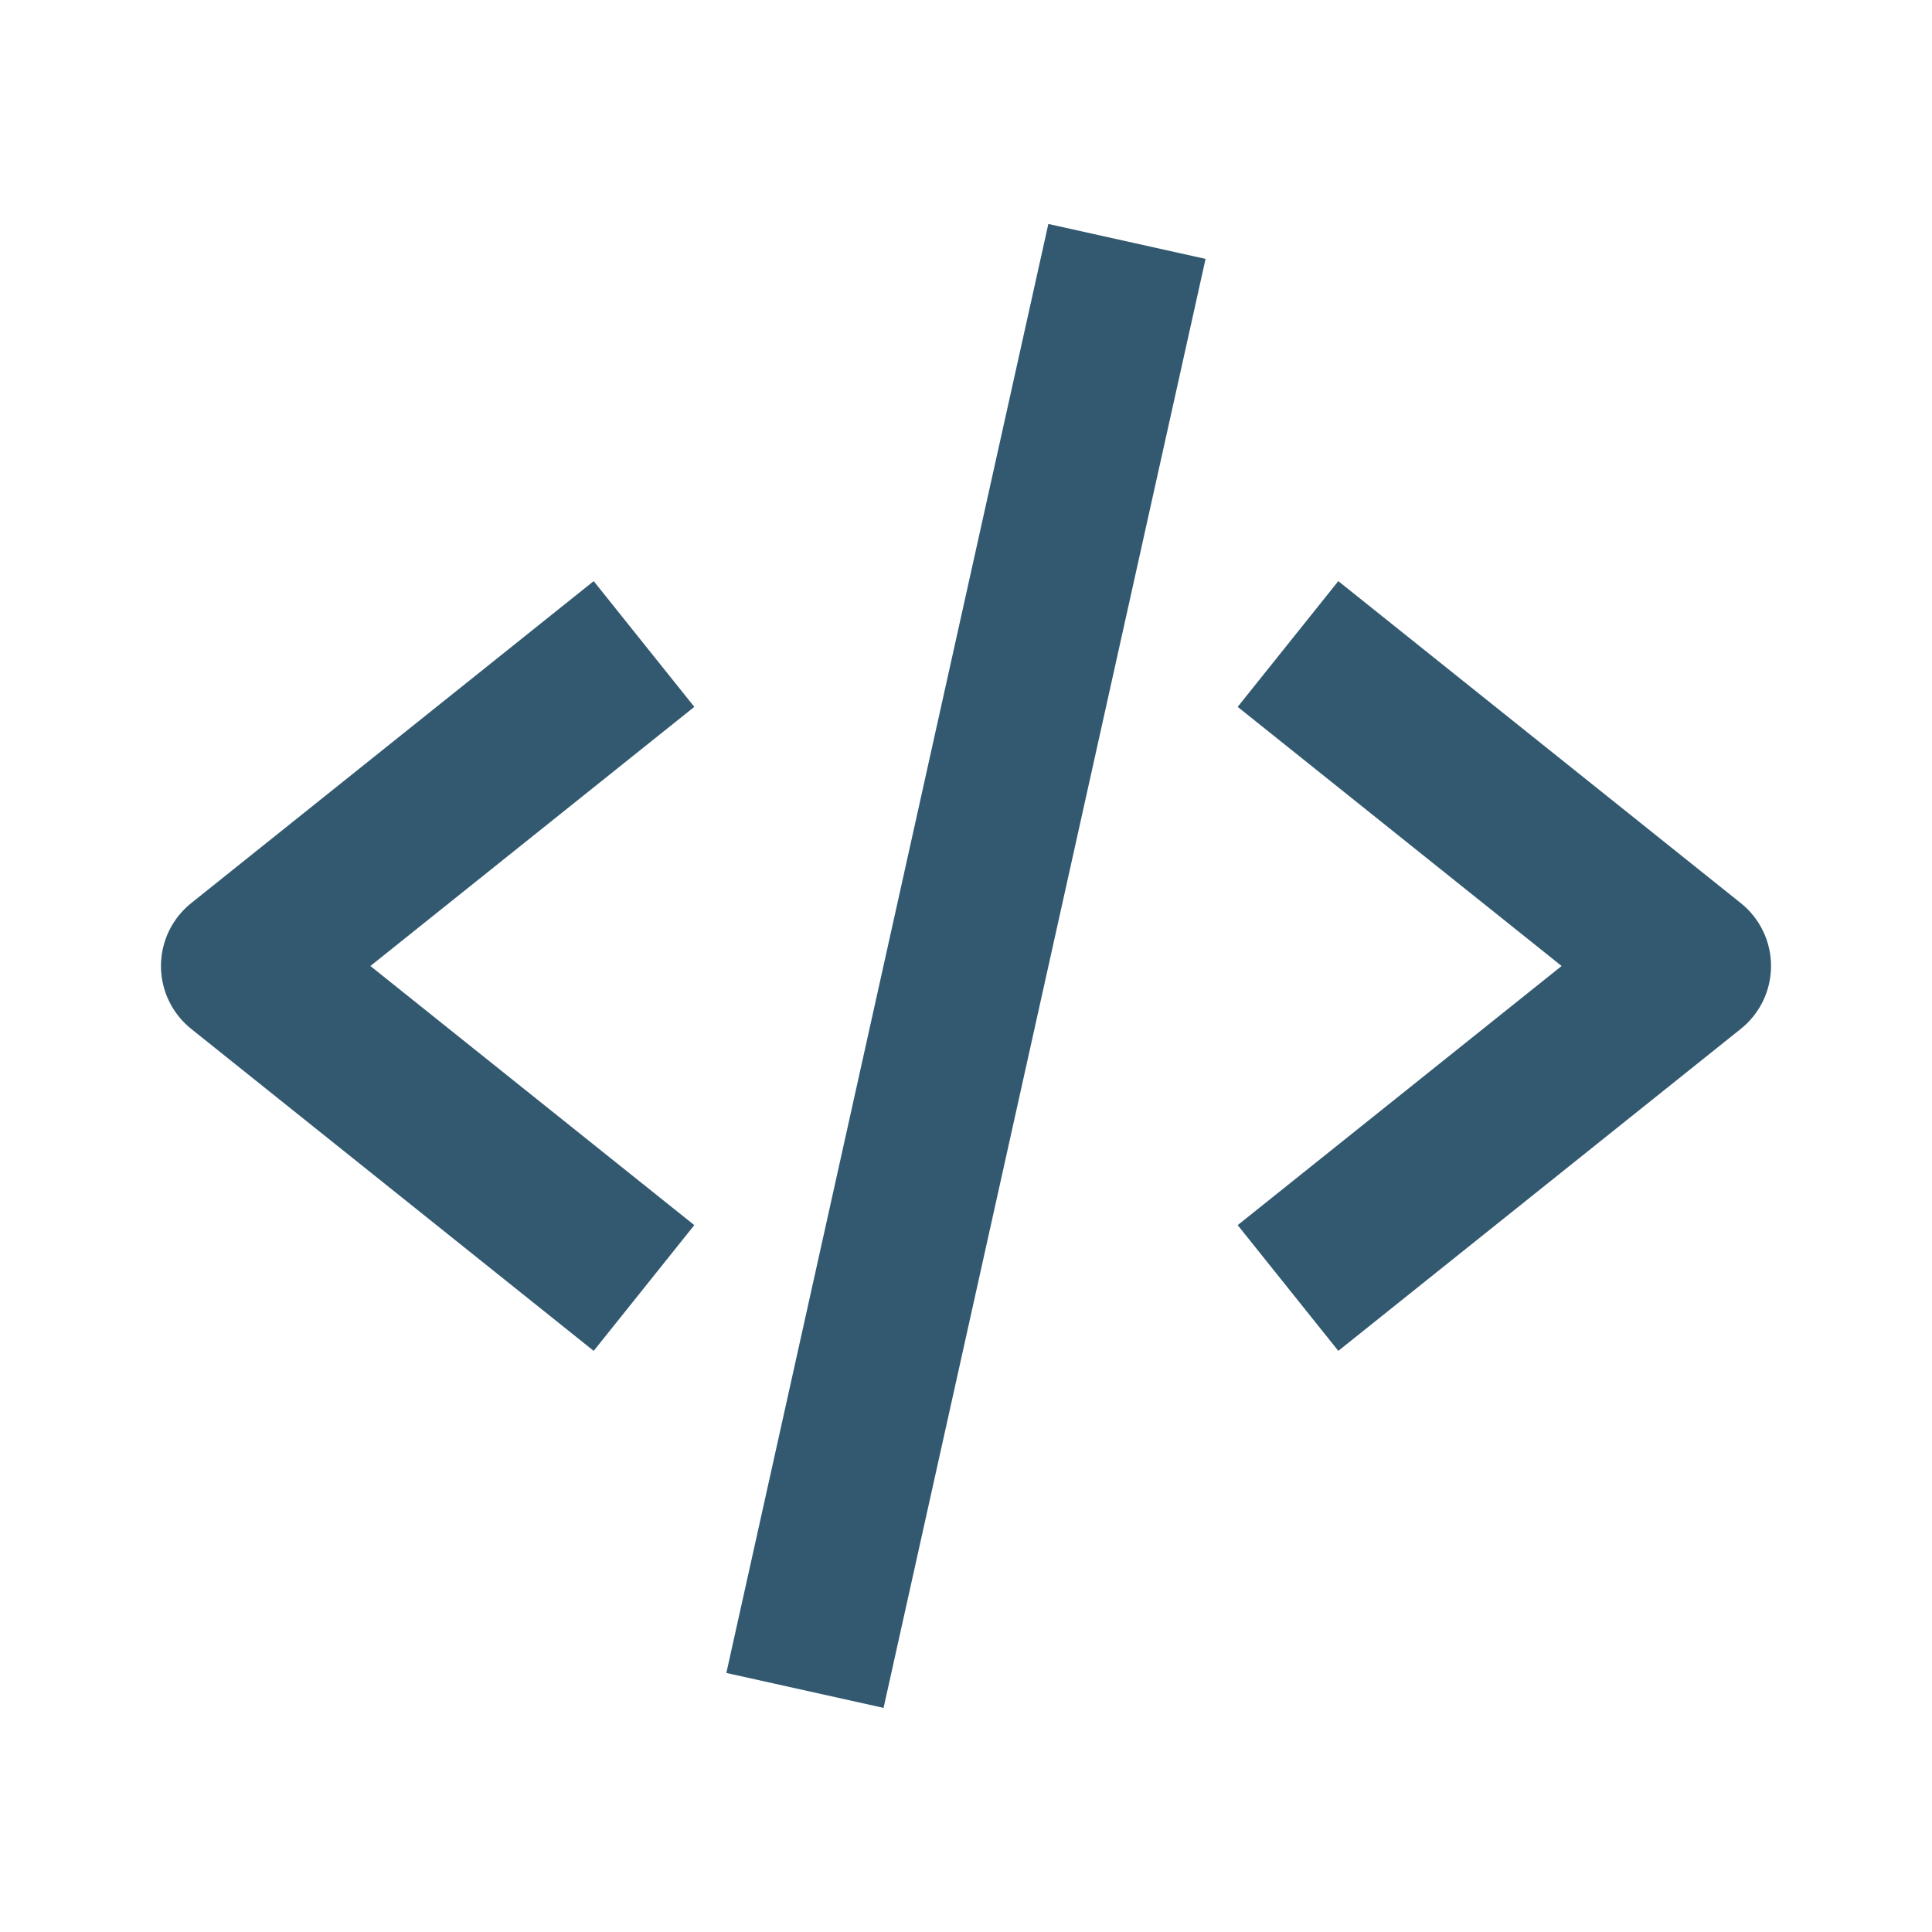
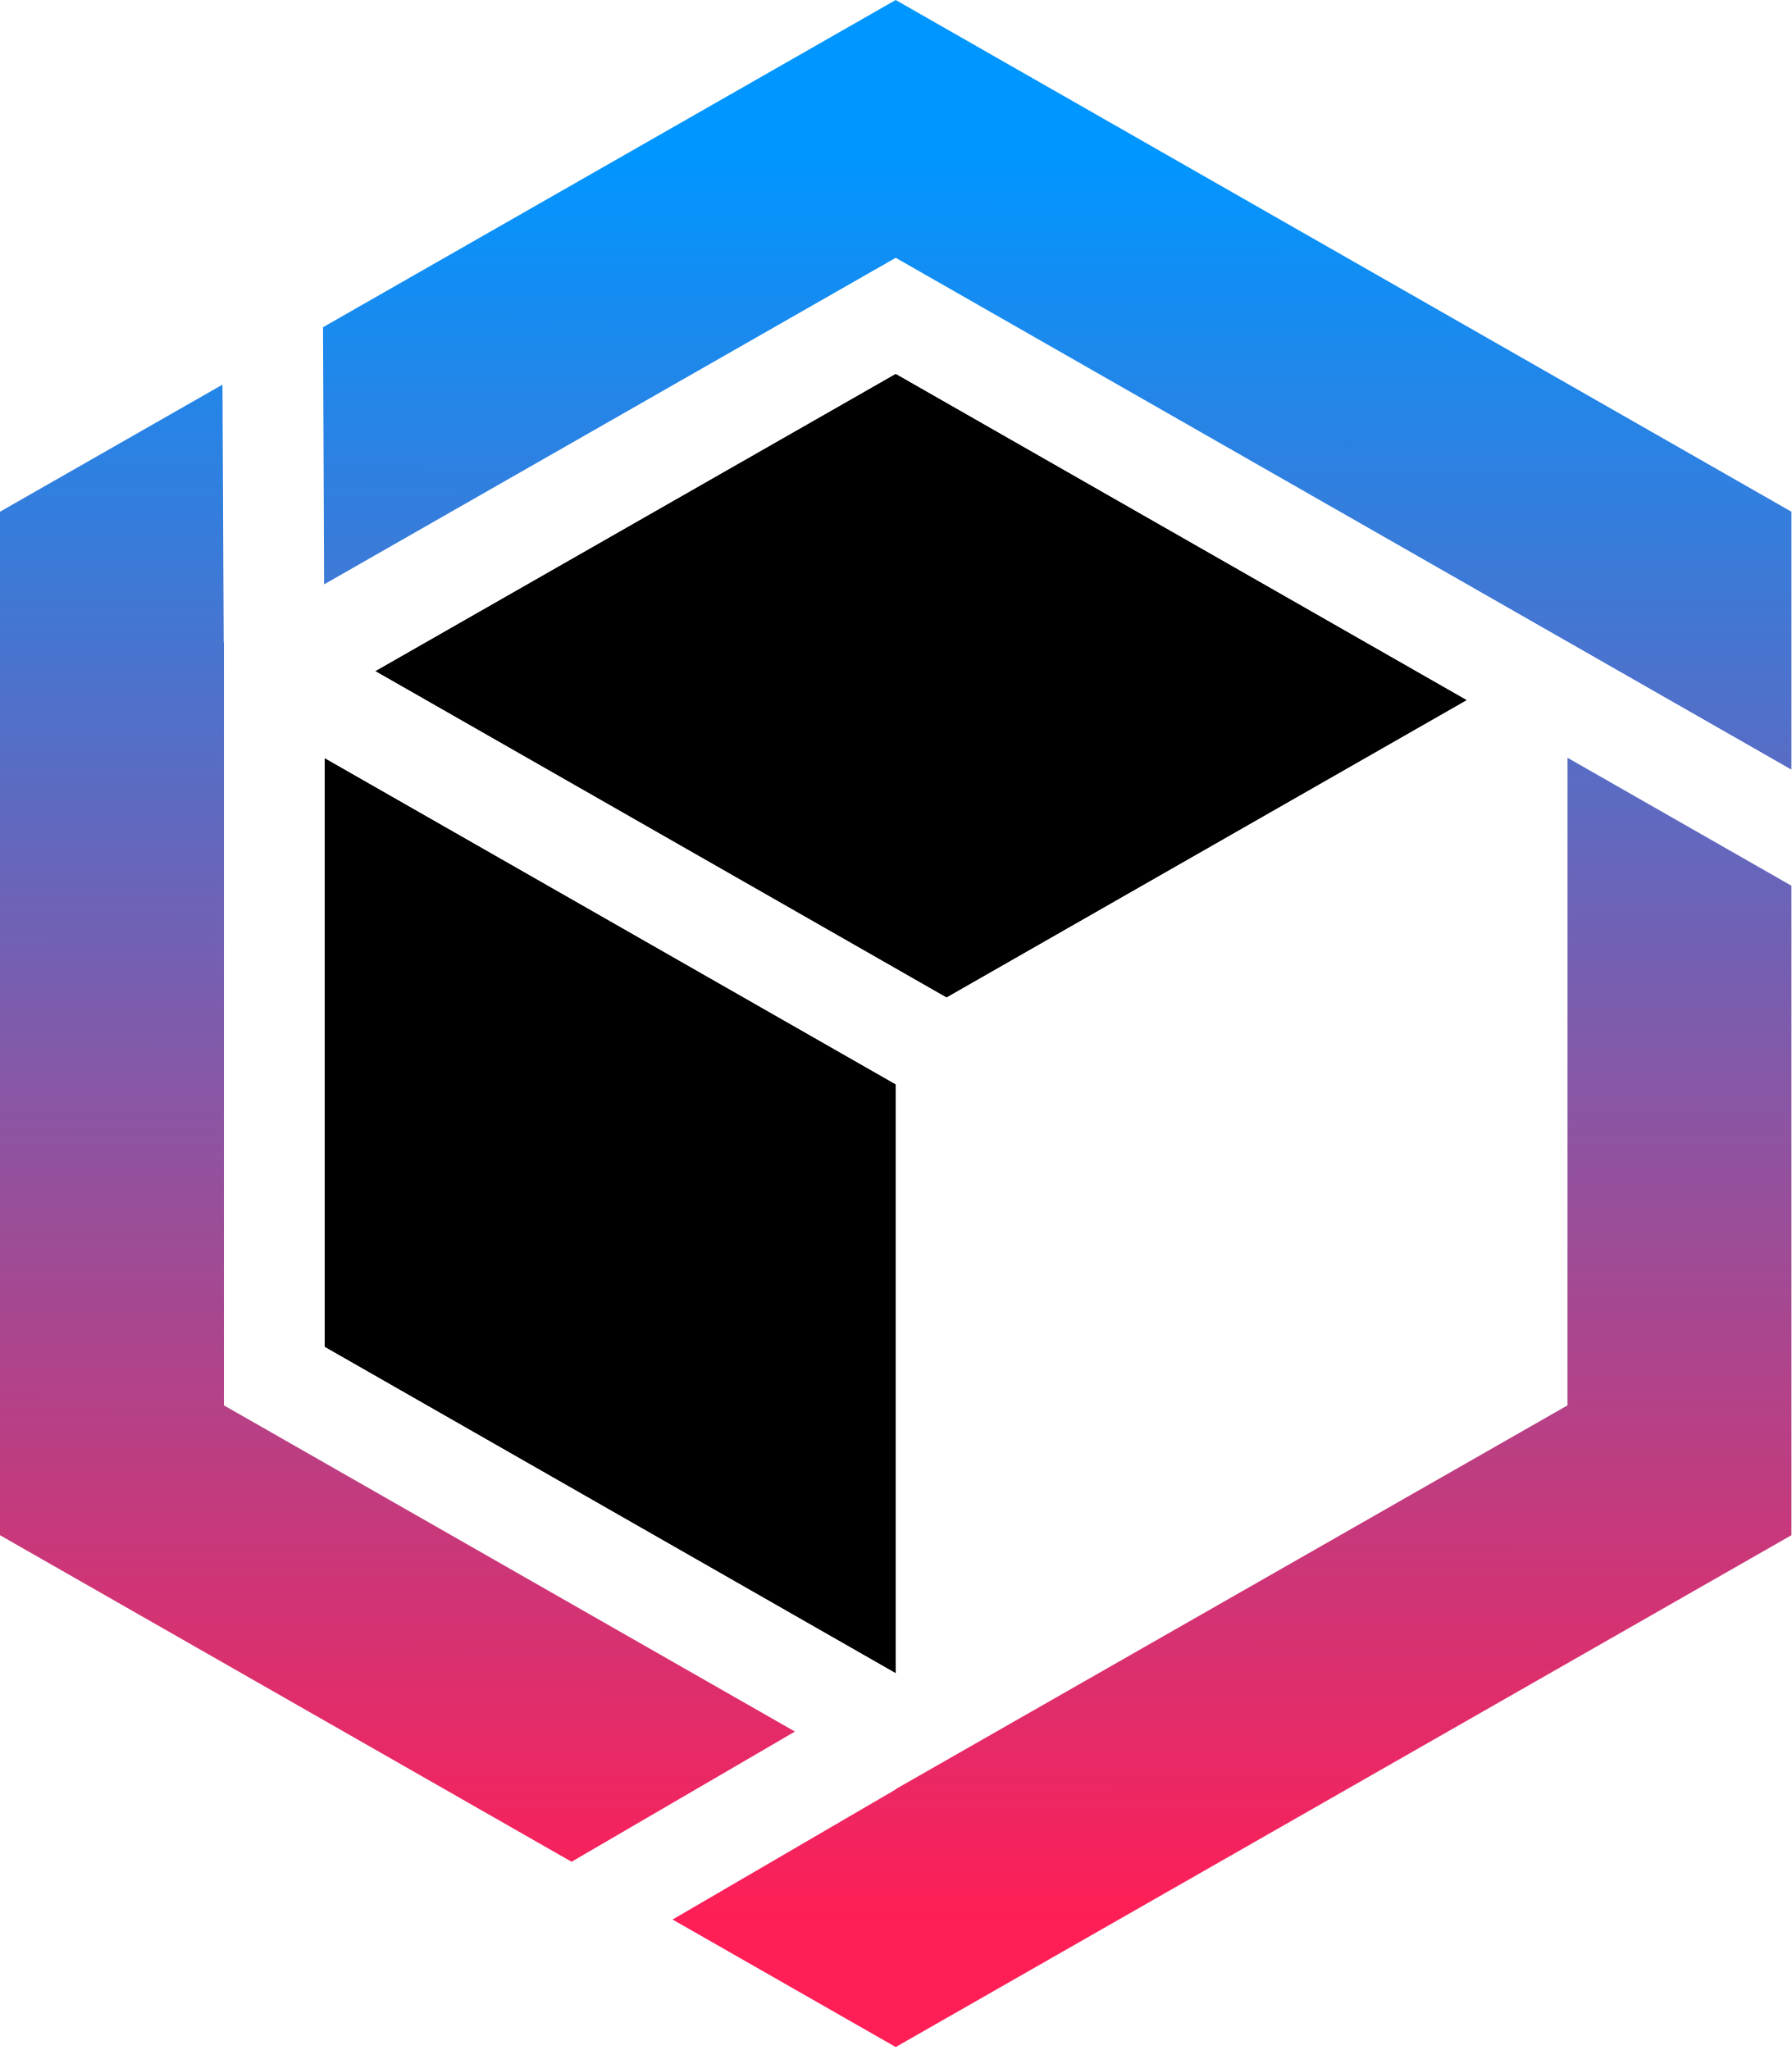
- <svg xmlns="http://www.w3.org/2000/svg" width="24" height="24" viewBox="0 0 24 24" color="#325970">
-   <path fill="currentColor" d="m7.375 16.781l1.25-1.562L4.601 12l4.024-3.219l-1.25-1.562l-5 4a1 1 0 0 0 0 1.562zm9.25-9.562l-1.25 1.562L19.399 12l-4.024 3.219l1.25 1.562l5-4a1 1 0 0 0 0-1.562zm-1.649-4.003l-4 18l-1.953-.434l4-18z" />
+ <svg xmlns="http://www.w3.org/2000/svg" width="256" height="293" viewBox="0 0 256 293" color="#EF4444">
+   <defs>
+     <linearGradient id="SVGGSBU6cxE" x1="50%" x2="49.855%" y1="7.896%" y2="93.343%">
+       <stop offset="0%" stop-color="#0096ff" />
+       <stop offset="100%" stop-color="#ff1e56" />
+     </linearGradient>
+   </defs>
+   <path fill="url(#SVGGSBU6cxE)" d="M128 0L46.16 46.768l.16 36.752L128 36.848l96 54.864L256 110V73.136zm-14.4 247.488L32 200.864V91.792l-.032-.016l-.176-36.8L0 73.136v146.288l81.68 46.672zM224 200.864v-92.56l32 18.288v92.832l-128 73.152l-31.888-18.224L128 255.76v-.048z" />
+   <path d="M46.4 108.369v84.128l81.6 46.64v-84.144zM128 53.441l-74.352 42.48l81.616 46.64l74.336-42.496z" />
</svg>
